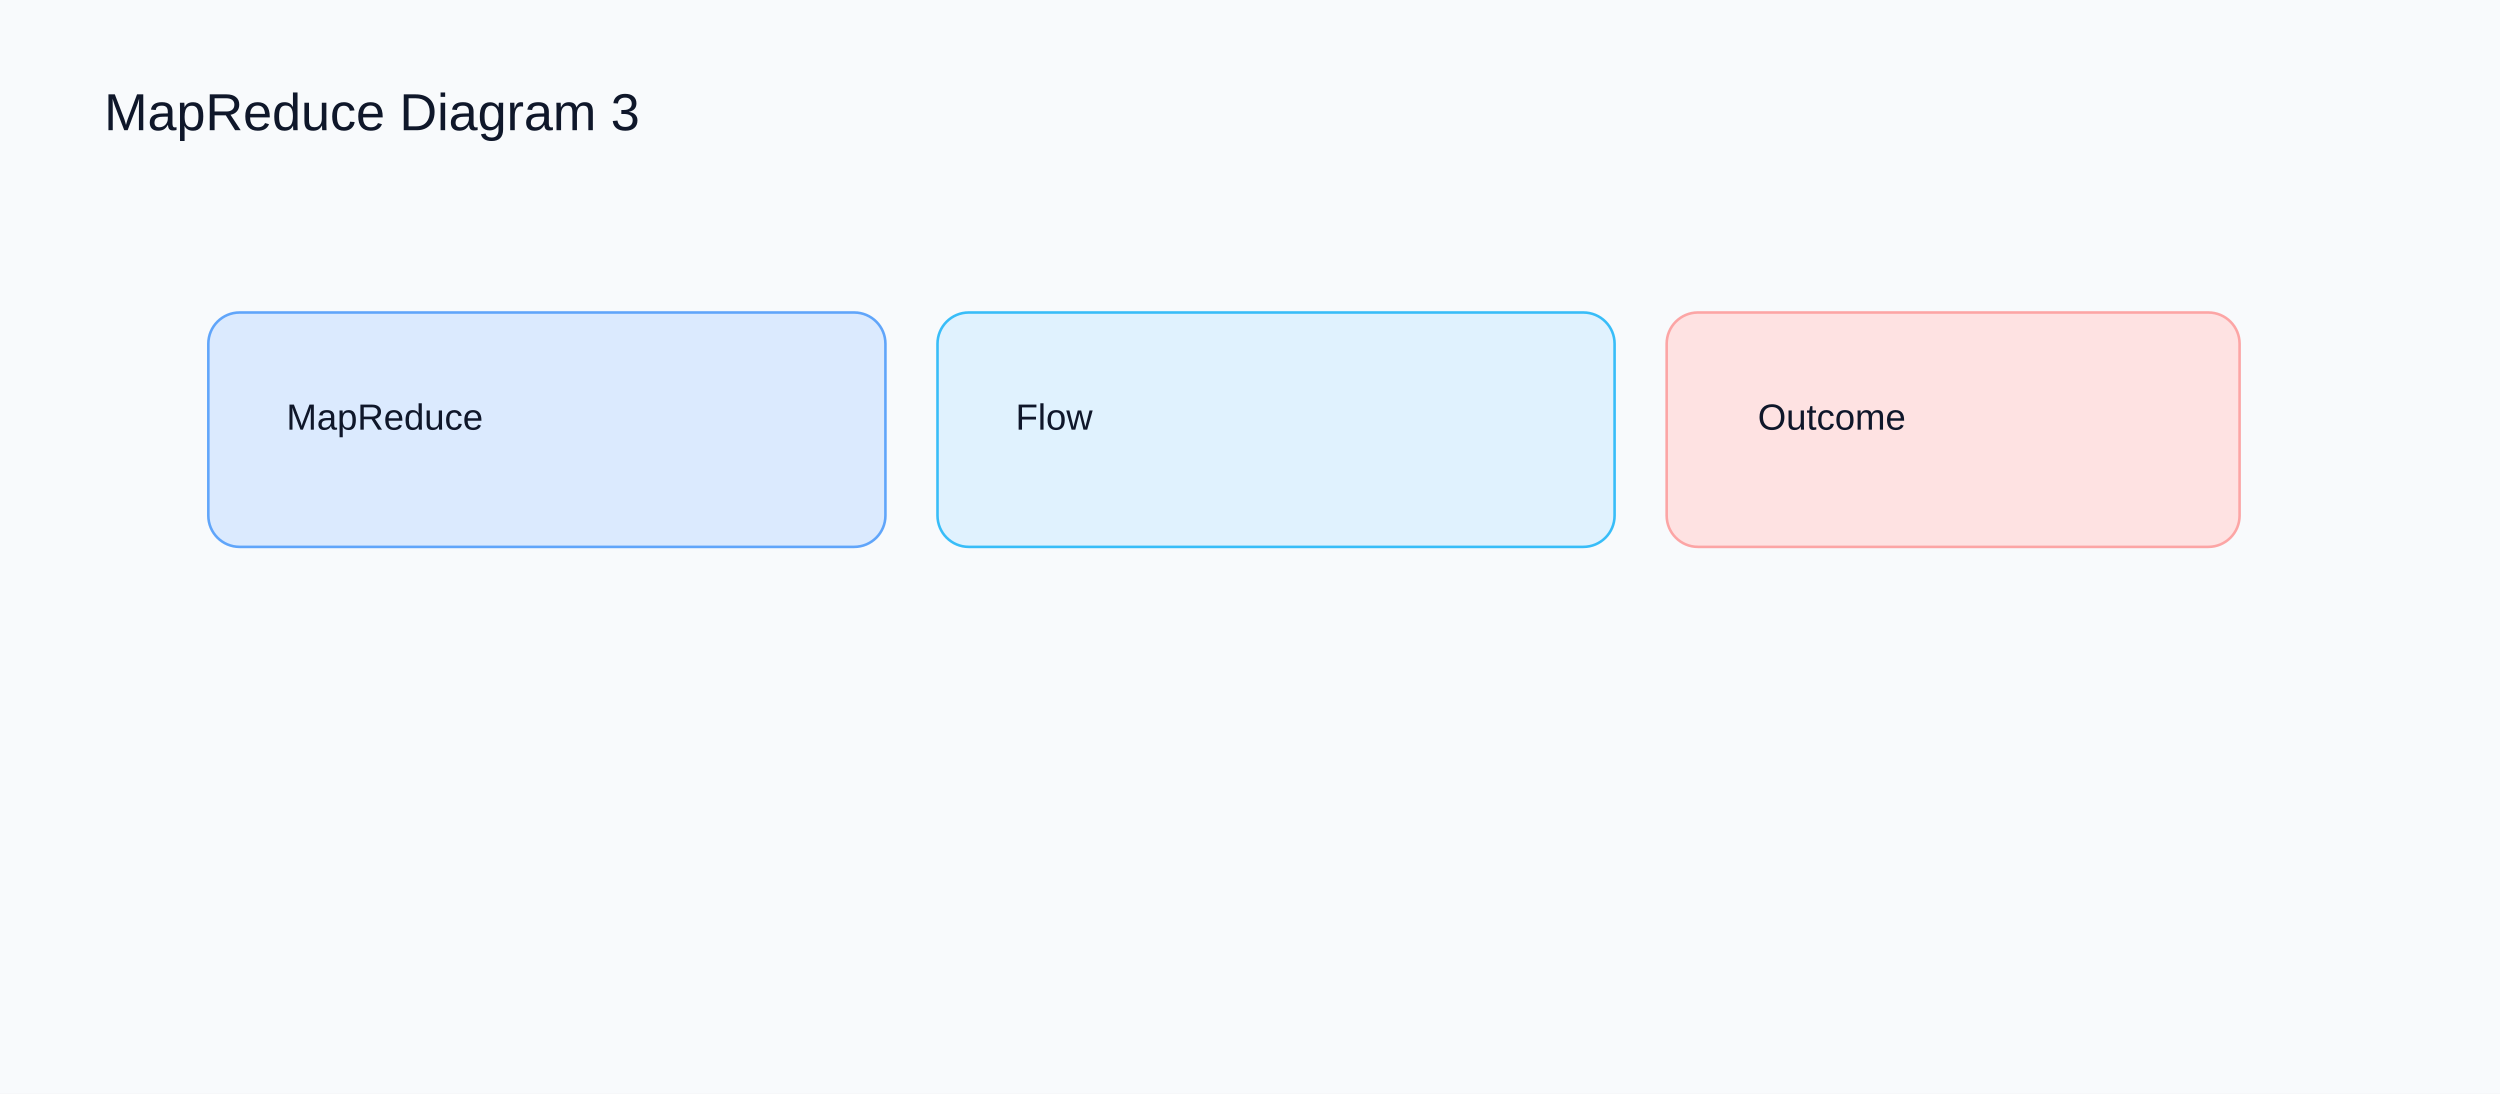
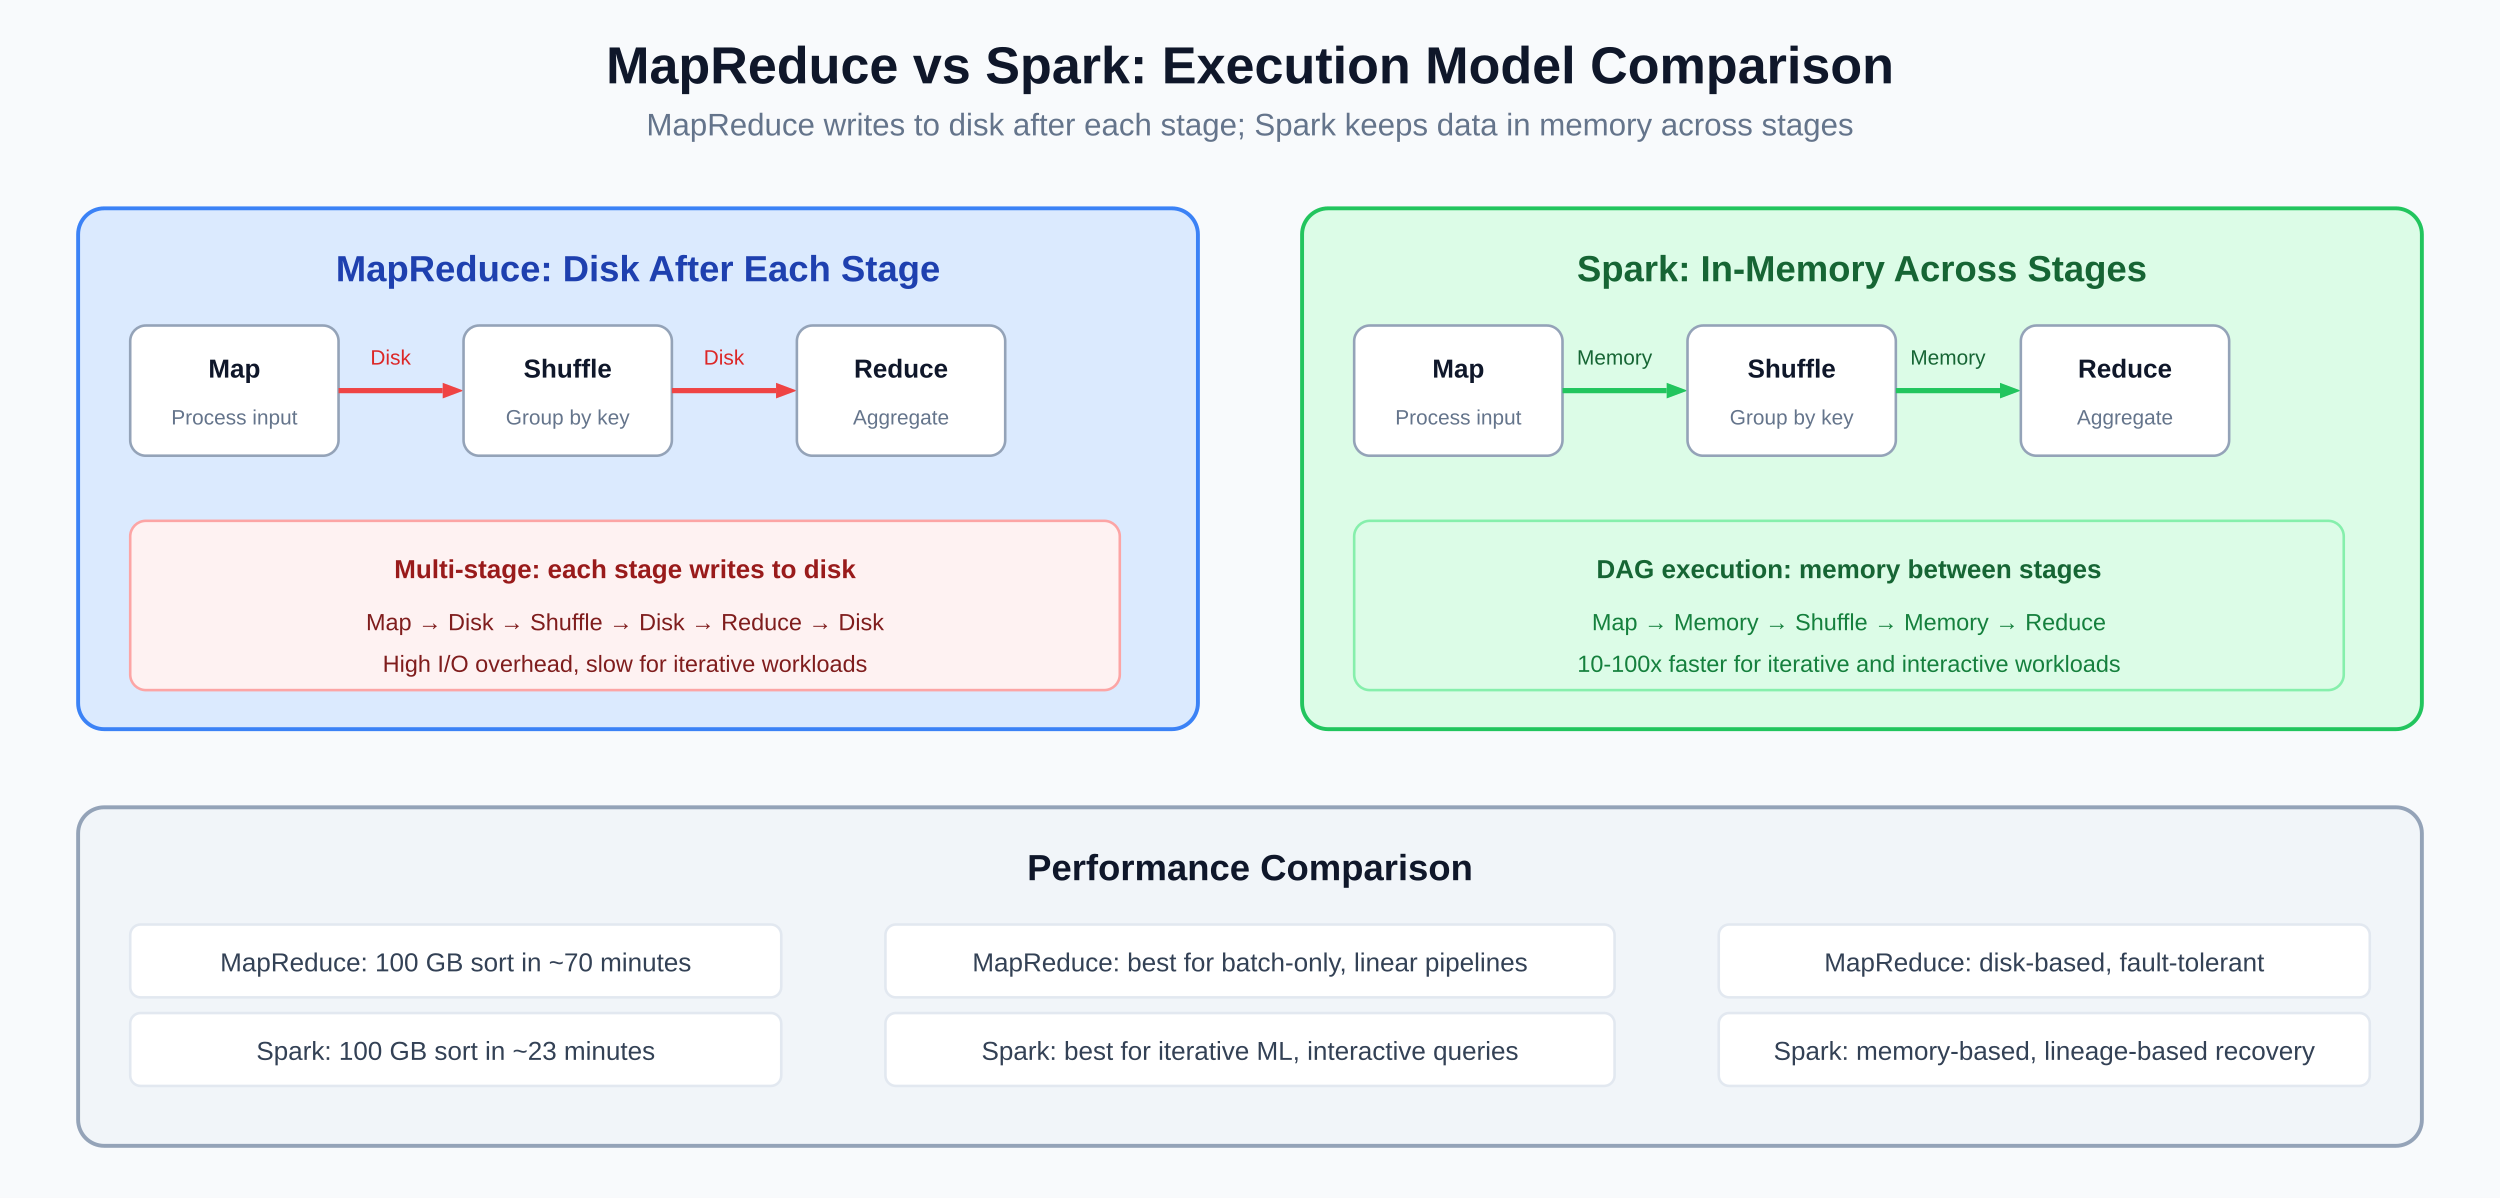
- <svg xmlns="http://www.w3.org/2000/svg" width="960" height="420" viewBox="0 0 960 420">
-   <rect width="960" height="420" fill="#f8fafc" />
-   <text x="40" y="50" font-family="Arial" font-size="20" fill="#0f172a">MapReduce Diagram 3</text>
-   <rect x="80" y="120" width="260" height="90" rx="12" fill="#dbeafe" stroke="#60a5fa" />
-   <text x="110" y="165" font-family="Arial" font-size="14" fill="#0f172a">MapReduce</text>
-   <rect x="360" y="120" width="260" height="90" rx="12" fill="#e0f2fe" stroke="#38bdf8" />
-   <text x="390" y="165" font-family="Arial" font-size="14" fill="#0f172a">Flow</text>
-   <rect x="640" y="120" width="220" height="90" rx="12" fill="#fee2e2" stroke="#fca5a5" />
-   <text x="675" y="165" font-family="Arial" font-size="14" fill="#0f172a">Outcome</text>
+ <svg xmlns="http://www.w3.org/2000/svg" width="960" height="460" viewBox="0 0 960 460">
+   <rect width="960" height="460" fill="#f8fafc" />
+   <text x="480" y="32" text-anchor="middle" font-family="Arial, sans-serif" font-size="20" font-weight="bold" fill="#0f172a">MapReduce vs Spark: Execution Model Comparison</text>
+   <text x="480" y="52" text-anchor="middle" font-family="Arial, sans-serif" font-size="12" fill="#64748b">MapReduce writes to disk after each stage; Spark keeps data in memory across stages</text>
+   <rect x="30" y="80" width="430" height="200" rx="10" fill="#dbeafe" stroke="#3b82f6" stroke-width="1.5" />
+   <text x="245" y="108" text-anchor="middle" font-family="Arial, sans-serif" font-size="14" font-weight="bold" fill="#1e40af">MapReduce: Disk After Each Stage</text>
+   <rect x="50" y="125" width="80" height="50" rx="6" fill="#ffffff" stroke="#94a3b8" stroke-width="1" />
+   <text x="90" y="145" text-anchor="middle" font-family="Arial, sans-serif" font-size="10" font-weight="bold" fill="#0f172a">Map</text>
+   <text x="90" y="163" text-anchor="middle" font-family="Arial, sans-serif" font-size="8" fill="#64748b">Process input</text>
+   <line x1="130" y1="150" x2="170" y2="150" stroke="#ef4444" stroke-width="2" />
+   <text x="150" y="140" text-anchor="middle" font-family="Arial, sans-serif" font-size="8" fill="#dc2626">Disk</text>
+   <polygon points="170,147 178,150 170,153" fill="#ef4444" />
+   <rect x="178" y="125" width="80" height="50" rx="6" fill="#ffffff" stroke="#94a3b8" stroke-width="1" />
+   <text x="218" y="145" text-anchor="middle" font-family="Arial, sans-serif" font-size="10" font-weight="bold" fill="#0f172a">Shuffle</text>
+   <text x="218" y="163" text-anchor="middle" font-family="Arial, sans-serif" font-size="8" fill="#64748b">Group by key</text>
+   <line x1="258" y1="150" x2="298" y2="150" stroke="#ef4444" stroke-width="2" />
+   <text x="278" y="140" text-anchor="middle" font-family="Arial, sans-serif" font-size="8" fill="#dc2626">Disk</text>
+   <polygon points="298,147 306,150 298,153" fill="#ef4444" />
+   <rect x="306" y="125" width="80" height="50" rx="6" fill="#ffffff" stroke="#94a3b8" stroke-width="1" />
+   <text x="346" y="145" text-anchor="middle" font-family="Arial, sans-serif" font-size="10" font-weight="bold" fill="#0f172a">Reduce</text>
+   <text x="346" y="163" text-anchor="middle" font-family="Arial, sans-serif" font-size="8" fill="#64748b">Aggregate</text>
+   <rect x="50" y="200" width="380" height="65" rx="6" fill="#fef2f2" stroke="#fca5a5" stroke-width="1" />
+   <text x="240" y="222" text-anchor="middle" font-family="Arial, sans-serif" font-size="10" font-weight="bold" fill="#991b1b">Multi-stage: each stage writes to disk</text>
+   <text x="240" y="242" text-anchor="middle" font-family="Arial, sans-serif" font-size="9" fill="#7f1d1d">Map → Disk → Shuffle → Disk → Reduce → Disk</text>
+   <text x="240" y="258" text-anchor="middle" font-family="Arial, sans-serif" font-size="9" fill="#7f1d1d">High I/O overhead, slow for iterative workloads</text>
+   <rect x="500" y="80" width="430" height="200" rx="10" fill="#dcfce7" stroke="#22c55e" stroke-width="1.5" />
+   <text x="715" y="108" text-anchor="middle" font-family="Arial, sans-serif" font-size="14" font-weight="bold" fill="#166534">Spark: In-Memory Across Stages</text>
+   <rect x="520" y="125" width="80" height="50" rx="6" fill="#ffffff" stroke="#94a3b8" stroke-width="1" />
+   <text x="560" y="145" text-anchor="middle" font-family="Arial, sans-serif" font-size="10" font-weight="bold" fill="#0f172a">Map</text>
+   <text x="560" y="163" text-anchor="middle" font-family="Arial, sans-serif" font-size="8" fill="#64748b">Process input</text>
+   <line x1="600" y1="150" x2="640" y2="150" stroke="#22c55e" stroke-width="2" />
+   <text x="620" y="140" text-anchor="middle" font-family="Arial, sans-serif" font-size="8" fill="#166534">Memory</text>
+   <polygon points="640,147 648,150 640,153" fill="#22c55e" />
+   <rect x="648" y="125" width="80" height="50" rx="6" fill="#ffffff" stroke="#94a3b8" stroke-width="1" />
+   <text x="688" y="145" text-anchor="middle" font-family="Arial, sans-serif" font-size="10" font-weight="bold" fill="#0f172a">Shuffle</text>
+   <text x="688" y="163" text-anchor="middle" font-family="Arial, sans-serif" font-size="8" fill="#64748b">Group by key</text>
+   <line x1="728" y1="150" x2="768" y2="150" stroke="#22c55e" stroke-width="2" />
+   <text x="748" y="140" text-anchor="middle" font-family="Arial, sans-serif" font-size="8" fill="#166534">Memory</text>
+   <polygon points="768,147 776,150 768,153" fill="#22c55e" />
+   <rect x="776" y="125" width="80" height="50" rx="6" fill="#ffffff" stroke="#94a3b8" stroke-width="1" />
+   <text x="816" y="145" text-anchor="middle" font-family="Arial, sans-serif" font-size="10" font-weight="bold" fill="#0f172a">Reduce</text>
+   <text x="816" y="163" text-anchor="middle" font-family="Arial, sans-serif" font-size="8" fill="#64748b">Aggregate</text>
+   <rect x="520" y="200" width="380" height="65" rx="6" fill="#dcfce7" stroke="#86efac" stroke-width="1" />
+   <text x="710" y="222" text-anchor="middle" font-family="Arial, sans-serif" font-size="10" font-weight="bold" fill="#166534">DAG execution: memory between stages</text>
+   <text x="710" y="242" text-anchor="middle" font-family="Arial, sans-serif" font-size="9" fill="#15803d">Map → Memory → Shuffle → Memory → Reduce</text>
+   <text x="710" y="258" text-anchor="middle" font-family="Arial, sans-serif" font-size="9" fill="#15803d">10-100x faster for iterative and interactive workloads</text>
+   <rect x="30" y="310" width="900" height="130" rx="10" fill="#f1f5f9" stroke="#94a3b8" stroke-width="1.5" />
+   <text x="480" y="338" text-anchor="middle" font-family="Arial, sans-serif" font-size="14" font-weight="bold" fill="#0f172a">Performance Comparison</text>
+   <rect x="50" y="355" width="250" height="28" rx="4" fill="#ffffff" stroke="#e2e8f0" stroke-width="1" />
+   <text x="175" y="373" text-anchor="middle" font-family="Arial, sans-serif" font-size="10" fill="#334155">MapReduce: 100 GB sort in ~70 minutes</text>
+   <rect x="50" y="389" width="250" height="28" rx="4" fill="#ffffff" stroke="#e2e8f0" stroke-width="1" />
+   <text x="175" y="407" text-anchor="middle" font-family="Arial, sans-serif" font-size="10" fill="#334155">Spark: 100 GB sort in ~23 minutes</text>
+   <rect x="340" y="355" width="280" height="28" rx="4" fill="#ffffff" stroke="#e2e8f0" stroke-width="1" />
+   <text x="480" y="373" text-anchor="middle" font-family="Arial, sans-serif" font-size="10" fill="#334155">MapReduce: best for batch-only, linear pipelines</text>
+   <rect x="340" y="389" width="280" height="28" rx="4" fill="#ffffff" stroke="#e2e8f0" stroke-width="1" />
+   <text x="480" y="407" text-anchor="middle" font-family="Arial, sans-serif" font-size="10" fill="#334155">Spark: best for iterative ML, interactive queries</text>
+   <rect x="660" y="355" width="250" height="28" rx="4" fill="#ffffff" stroke="#e2e8f0" stroke-width="1" />
+   <text x="785" y="373" text-anchor="middle" font-family="Arial, sans-serif" font-size="10" fill="#334155">MapReduce: disk-based, fault-tolerant</text>
+   <rect x="660" y="389" width="250" height="28" rx="4" fill="#ffffff" stroke="#e2e8f0" stroke-width="1" />
+   <text x="785" y="407" text-anchor="middle" font-family="Arial, sans-serif" font-size="10" fill="#334155">Spark: memory-based, lineage-based recovery</text>
</svg>
